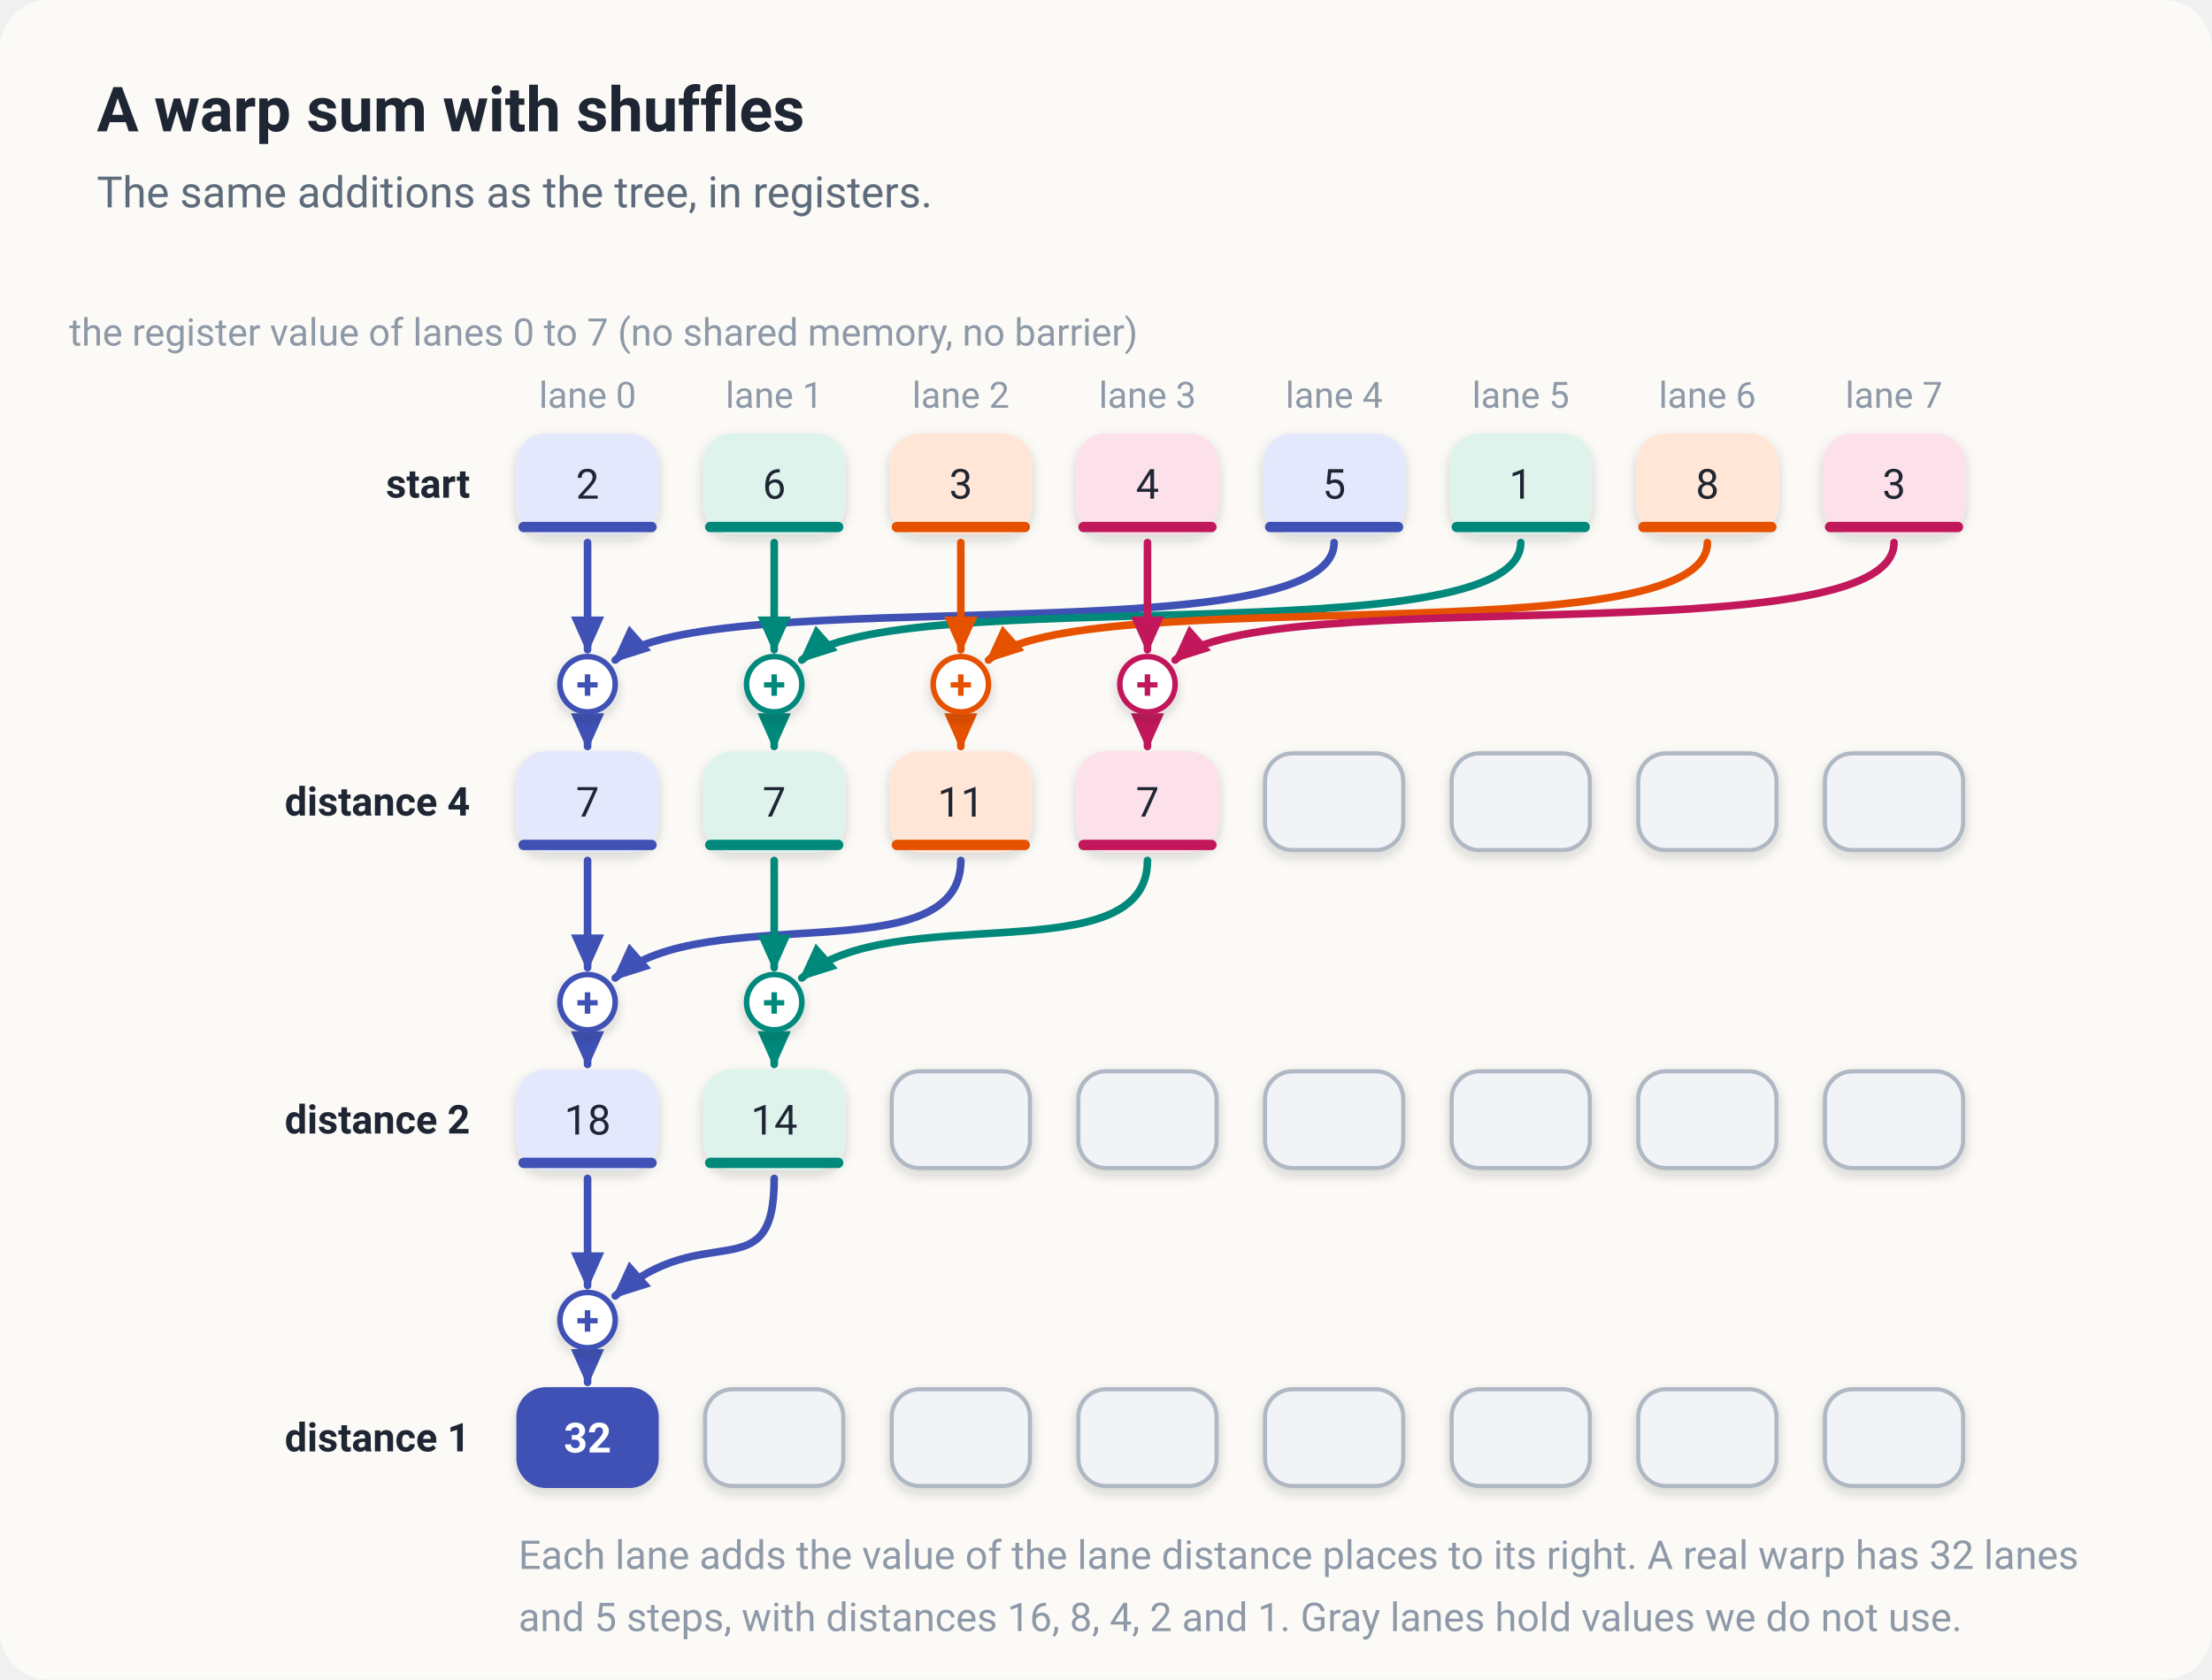
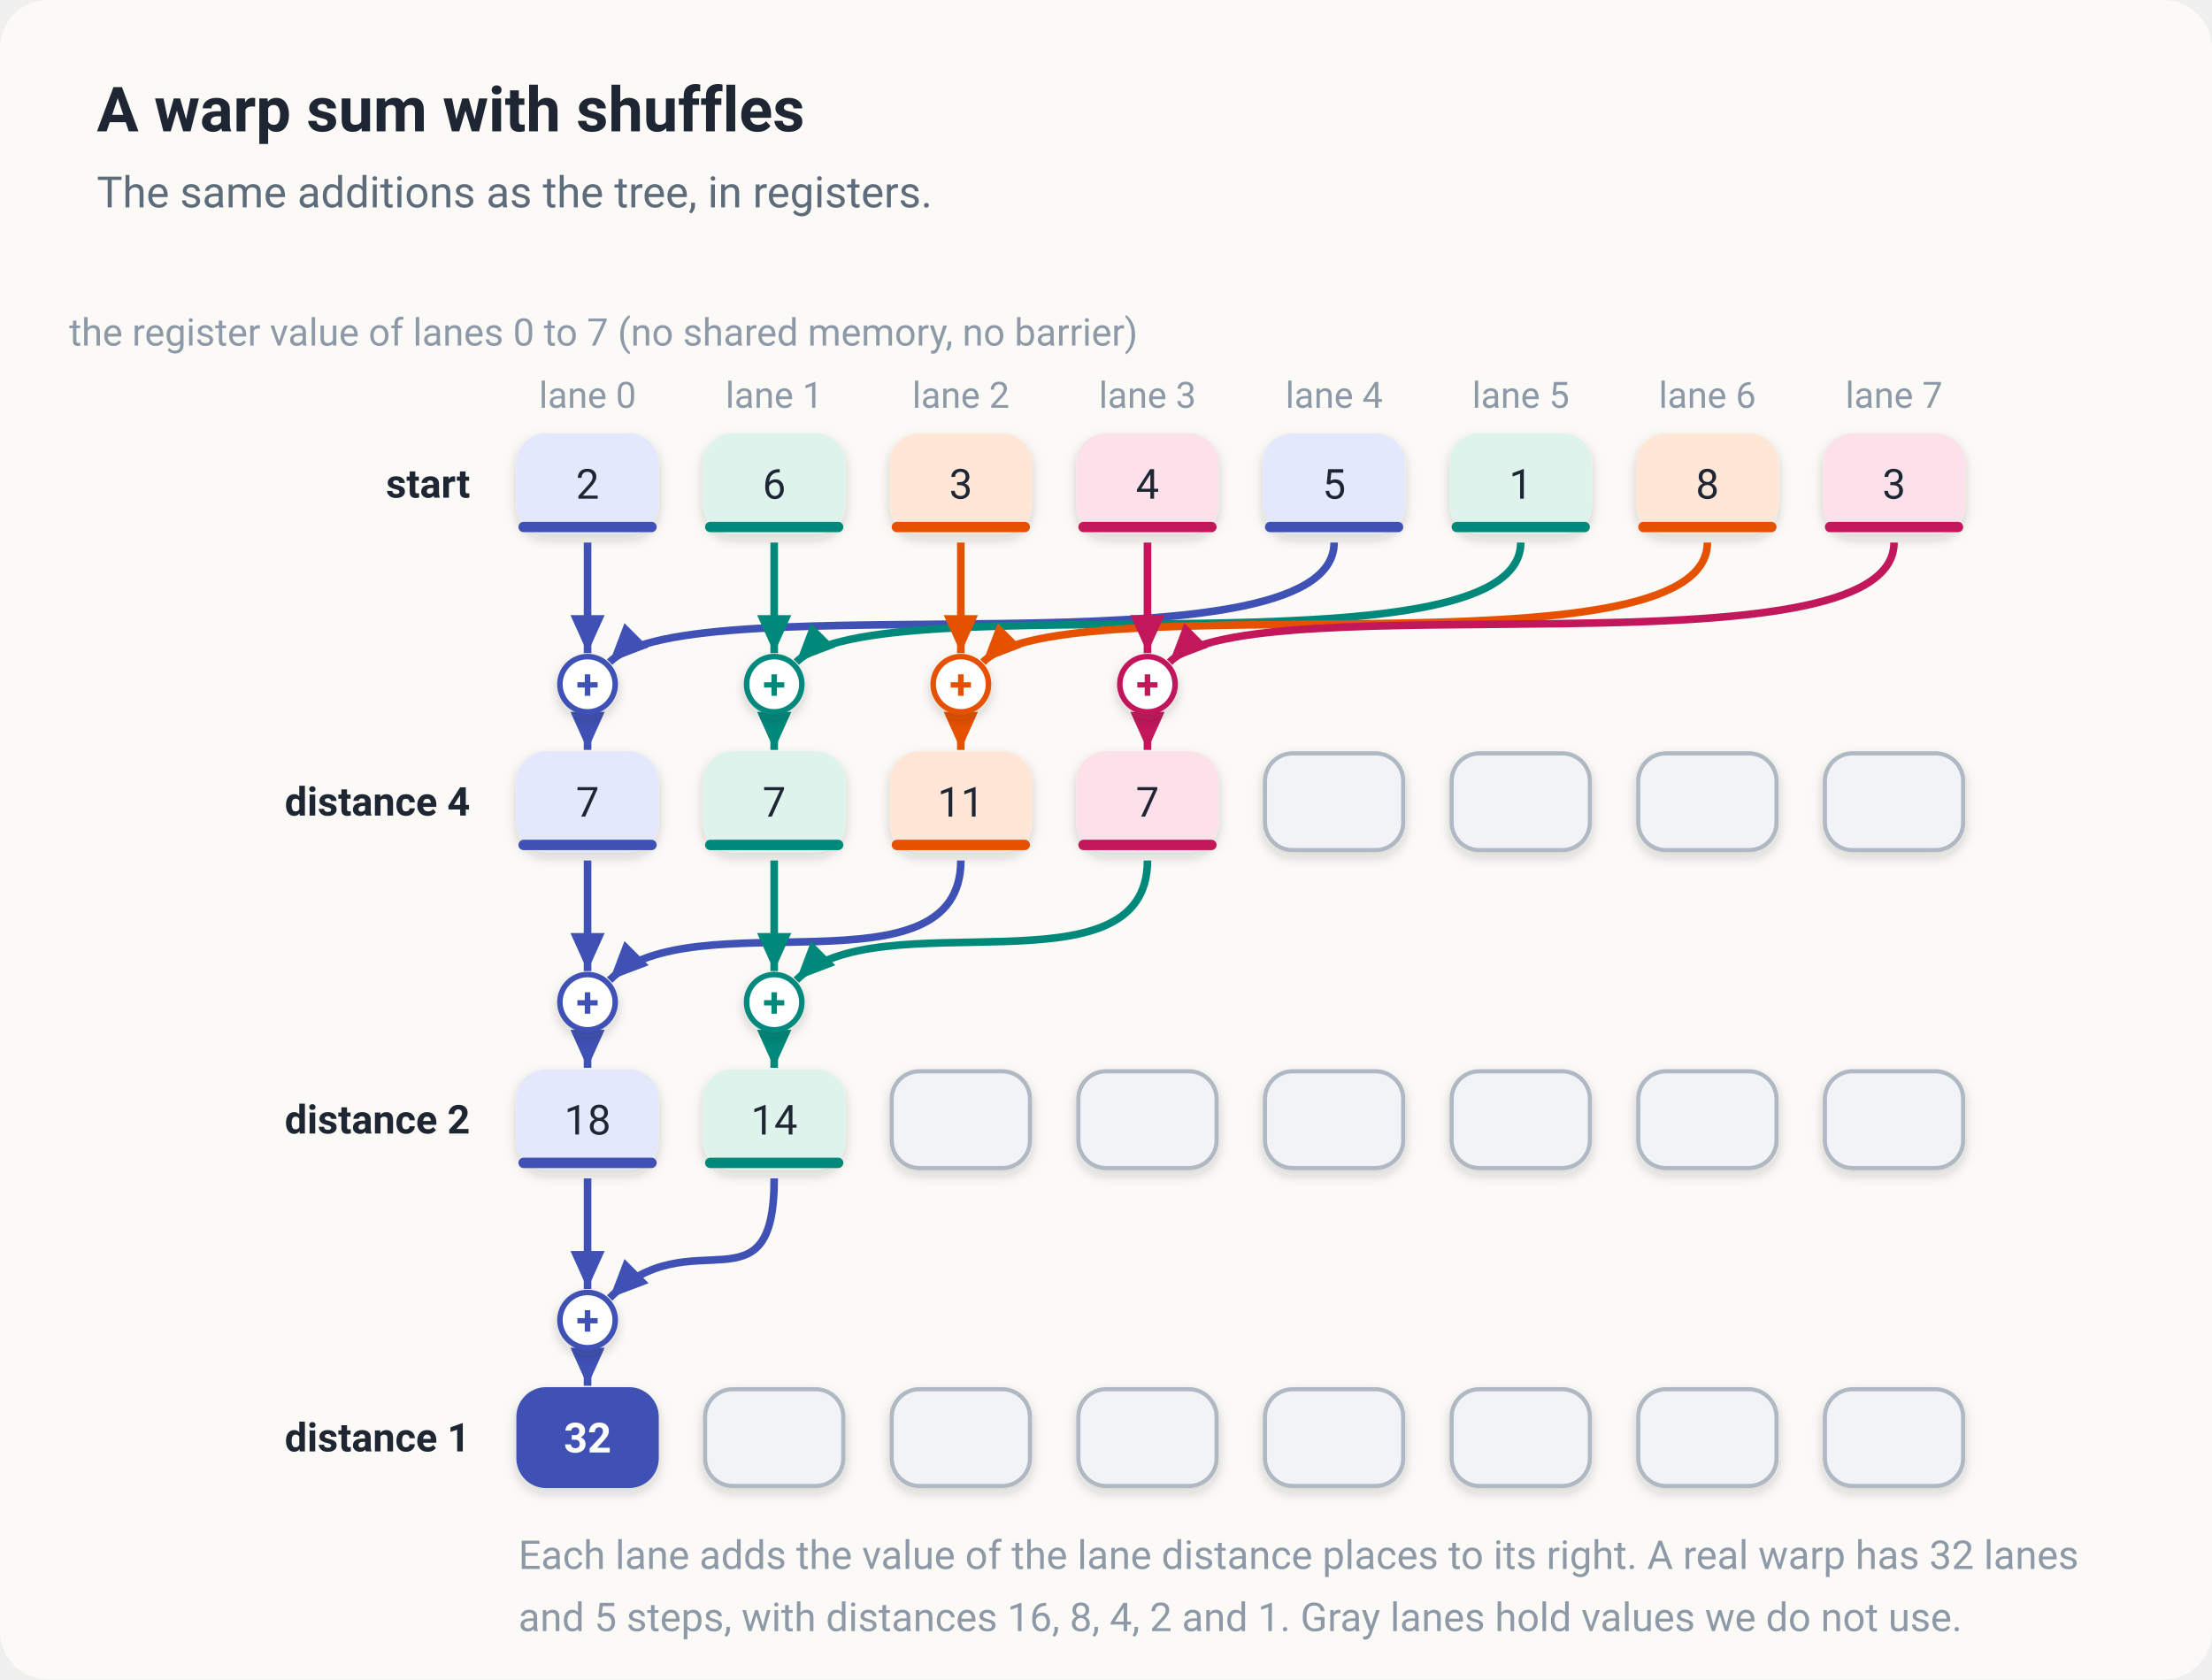
<svg xmlns="http://www.w3.org/2000/svg" viewBox="0 0 640 486" width="640" height="486" role="img" aria-label="A warp sum by shuffles, drawn on 8 lanes. The registers start as 2, 6, 3, 4, 5, 1, 8, 3. With distance 4, lanes 0 to 3 add the values of lanes 4 to 7: 7, 7, 11, 7. With distance 2: 18, 14. With distance 1: lane 0 holds 32. The same numbers as the tree in shared memory, with no shared memory and no barrier.">
  <style>
    text { font-family: Roboto, Inter, "Segoe UI", "Helvetica Neue", Arial, sans-serif; }
    .mono { font-family: "JetBrains Mono", "SF Mono", Menlo, Consolas, monospace; }
  </style>
  <defs>
-     <marker id="m-hi" viewBox="0 0 10 10" refX="8.5" refY="5" markerUnits="userSpaceOnUse" markerWidth="12" markerHeight="12" orient="auto">
-       <path d="M0.5,1 L9.5,5 L0.5,9 Z" fill="#3F51B5" />
+     <marker id="m-hi" viewBox="0 0 10 10" refX="10" refY="5" markerUnits="userSpaceOnUse" markerWidth="11" markerHeight="11" orient="auto">
+       <path d="M0,0.5 L10,5 L0,9.5 Z" fill="#3F51B5" />
    </marker>
-     <marker id="m-grey" viewBox="0 0 10 10" refX="8.5" refY="5" markerUnits="userSpaceOnUse" markerWidth="12" markerHeight="12" orient="auto">
-       <path d="M0.5,1 L9.5,5 L0.5,9 Z" fill="#8E99A8" />
+     <marker id="m-grey" viewBox="0 0 10 10" refX="10" refY="5" markerUnits="userSpaceOnUse" markerWidth="11" markerHeight="11" orient="auto">
+       <path d="M0,0.5 L10,5 L0,9.5 Z" fill="#8E99A8" />
    </marker>
-     <marker id="m-red" viewBox="0 0 10 10" refX="8.5" refY="5" markerUnits="userSpaceOnUse" markerWidth="12" markerHeight="12" orient="auto">
-       <path d="M0.5,1 L9.5,5 L0.5,9 Z" fill="#C2412D" />
+     <marker id="m-red" viewBox="0 0 10 10" refX="10" refY="5" markerUnits="userSpaceOnUse" markerWidth="11" markerHeight="11" orient="auto">
+       <path d="M0,0.5 L10,5 L0,9.5 Z" fill="#C2412D" />
    </marker>
-     <marker id="m-ink" viewBox="0 0 10 10" refX="8.5" refY="5" markerUnits="userSpaceOnUse" markerWidth="12" markerHeight="12" orient="auto">
-       <path d="M0.5,1 L9.5,5 L0.5,9 Z" fill="#1F2633" />
+     <marker id="m-ink" viewBox="0 0 10 10" refX="10" refY="5" markerUnits="userSpaceOnUse" markerWidth="11" markerHeight="11" orient="auto">
+       <path d="M0,0.5 L10,5 L0,9.5 Z" fill="#1F2633" />
    </marker>
-     <marker id="m-green" viewBox="0 0 10 10" refX="8.5" refY="5" markerUnits="userSpaceOnUse" markerWidth="12" markerHeight="12" orient="auto">
-       <path d="M0.5,1 L9.5,5 L0.5,9 Z" fill="#2E8B57" />
+     <marker id="m-green" viewBox="0 0 10 10" refX="10" refY="5" markerUnits="userSpaceOnUse" markerWidth="11" markerHeight="11" orient="auto">
+       <path d="M0,0.5 L10,5 L0,9.5 Z" fill="#2E8B57" />
    </marker>
-     <marker id="m-blue" viewBox="0 0 10 10" refX="8.5" refY="5" markerUnits="userSpaceOnUse" markerWidth="12" markerHeight="12" orient="auto">
-       <path d="M0.5,1 L9.5,5 L0.5,9 Z" fill="#3F51B5" />
+     <marker id="m-blue" viewBox="0 0 10 10" refX="10" refY="5" markerUnits="userSpaceOnUse" markerWidth="11" markerHeight="11" orient="auto">
+       <path d="M0,0.5 L10,5 L0,9.5 Z" fill="#3F51B5" />
    </marker>
-     <marker id="m-mint" viewBox="0 0 10 10" refX="8.5" refY="5" markerUnits="userSpaceOnUse" markerWidth="12" markerHeight="12" orient="auto">
-       <path d="M0.5,1 L9.5,5 L0.5,9 Z" fill="#00897B" />
+     <marker id="m-mint" viewBox="0 0 10 10" refX="10" refY="5" markerUnits="userSpaceOnUse" markerWidth="11" markerHeight="11" orient="auto">
+       <path d="M0,0.5 L10,5 L0,9.5 Z" fill="#00897B" />
    </marker>
-     <marker id="m-peach" viewBox="0 0 10 10" refX="8.5" refY="5" markerUnits="userSpaceOnUse" markerWidth="12" markerHeight="12" orient="auto">
-       <path d="M0.5,1 L9.5,5 L0.5,9 Z" fill="#E65100" />
+     <marker id="m-peach" viewBox="0 0 10 10" refX="10" refY="5" markerUnits="userSpaceOnUse" markerWidth="11" markerHeight="11" orient="auto">
+       <path d="M0,0.5 L10,5 L0,9.5 Z" fill="#E65100" />
    </marker>
-     <marker id="m-pink" viewBox="0 0 10 10" refX="8.5" refY="5" markerUnits="userSpaceOnUse" markerWidth="12" markerHeight="12" orient="auto">
-       <path d="M0.5,1 L9.5,5 L0.5,9 Z" fill="#C2185B" />
+     <marker id="m-pink" viewBox="0 0 10 10" refX="10" refY="5" markerUnits="userSpaceOnUse" markerWidth="11" markerHeight="11" orient="auto">
+       <path d="M0,0.5 L10,5 L0,9.5 Z" fill="#C2185B" />
    </marker>
    <filter id="elev" x="-20%" y="-20%" width="140%" height="160%">
      <feDropShadow dx="0" dy="1.5" stdDeviation="1.6" flood-color="#1F2633" flood-opacity="0.18" />
    </filter>
  </defs>
  <rect width="640" height="486" rx="14" fill="#FBFAF6" />
  <text x="28.0" y="38.0" font-size="18" fill="#1F2633" text-anchor="start" font-weight="700" xml:space="preserve">A warp sum with shuffles</text>
  <text x="28.0" y="60.0" font-size="12.5" fill="#5D6B7A" text-anchor="start" font-weight="400" xml:space="preserve">The same additions as the tree, in registers.</text>
  <g transform="translate(0,78)">
    <text x="20.0" y="22.0" font-size="11" fill="#8E99A8" text-anchor="start" font-weight="400" xml:space="preserve">the register value of lanes 0 to 7 (no shared memory, no barrier)</text>
    <text x="170.0" y="40.0" font-size="10.5" fill="#8E99A8" text-anchor="middle" font-weight="400" xml:space="preserve">lane 0</text>
    <text x="224.0" y="40.0" font-size="10.5" fill="#8E99A8" text-anchor="middle" font-weight="400" xml:space="preserve">lane 1</text>
    <text x="278.0" y="40.0" font-size="10.5" fill="#8E99A8" text-anchor="middle" font-weight="400" xml:space="preserve">lane 2</text>
    <text x="332.0" y="40.0" font-size="10.5" fill="#8E99A8" text-anchor="middle" font-weight="400" xml:space="preserve">lane 3</text>
    <text x="386.0" y="40.0" font-size="10.5" fill="#8E99A8" text-anchor="middle" font-weight="400" xml:space="preserve">lane 4</text>
    <text x="440.0" y="40.0" font-size="10.5" fill="#8E99A8" text-anchor="middle" font-weight="400" xml:space="preserve">lane 5</text>
    <text x="494.0" y="40.0" font-size="10.5" fill="#8E99A8" text-anchor="middle" font-weight="400" xml:space="preserve">lane 6</text>
    <text x="548.0" y="40.0" font-size="10.5" fill="#8E99A8" text-anchor="middle" font-weight="400" xml:space="preserve">lane 7</text>
    <rect x="150.0" y="48.0" width="40.0" height="28.0" rx="8" fill="#E3E8FD" stroke="#E3E8FD" stroke-width="1.2" filter="url(#elev)" />
    <rect x="150.0" y="73.0" width="40.0" height="3" rx="1.5" fill="#3F51B5" />
    <text x="170.0" y="66.3" font-size="12" fill="#1F2633" text-anchor="middle" font-weight="400" xml:space="preserve">2</text>
    <rect x="204.0" y="48.0" width="40.0" height="28.0" rx="8" fill="#DDF3EC" stroke="#DDF3EC" stroke-width="1.2" filter="url(#elev)" />
    <rect x="204.0" y="73.0" width="40.0" height="3" rx="1.5" fill="#00897B" />
    <text x="224.0" y="66.3" font-size="12" fill="#1F2633" text-anchor="middle" font-weight="400" xml:space="preserve">6</text>
    <rect x="258.0" y="48.0" width="40.0" height="28.0" rx="8" fill="#FFE6D6" stroke="#FFE6D6" stroke-width="1.2" filter="url(#elev)" />
    <rect x="258.0" y="73.0" width="40.0" height="3" rx="1.5" fill="#E65100" />
    <text x="278.0" y="66.3" font-size="12" fill="#1F2633" text-anchor="middle" font-weight="400" xml:space="preserve">3</text>
    <rect x="312.0" y="48.0" width="40.0" height="28.0" rx="8" fill="#FCE0EA" stroke="#FCE0EA" stroke-width="1.2" filter="url(#elev)" />
    <rect x="312.0" y="73.0" width="40.0" height="3" rx="1.5" fill="#C2185B" />
    <text x="332.0" y="66.3" font-size="12" fill="#1F2633" text-anchor="middle" font-weight="400" xml:space="preserve">4</text>
    <rect x="366.0" y="48.0" width="40.0" height="28.0" rx="8" fill="#E3E8FD" stroke="#E3E8FD" stroke-width="1.2" filter="url(#elev)" />
    <rect x="366.0" y="73.0" width="40.0" height="3" rx="1.5" fill="#3F51B5" />
    <text x="386.0" y="66.3" font-size="12" fill="#1F2633" text-anchor="middle" font-weight="400" xml:space="preserve">5</text>
    <rect x="420.0" y="48.0" width="40.0" height="28.0" rx="8" fill="#DDF3EC" stroke="#DDF3EC" stroke-width="1.2" filter="url(#elev)" />
    <rect x="420.0" y="73.0" width="40.0" height="3" rx="1.5" fill="#00897B" />
    <text x="440.0" y="66.3" font-size="12" fill="#1F2633" text-anchor="middle" font-weight="400" xml:space="preserve">1</text>
    <rect x="474.0" y="48.0" width="40.0" height="28.0" rx="8" fill="#FFE6D6" stroke="#FFE6D6" stroke-width="1.2" filter="url(#elev)" />
    <rect x="474.0" y="73.0" width="40.0" height="3" rx="1.5" fill="#E65100" />
    <text x="494.0" y="66.3" font-size="12" fill="#1F2633" text-anchor="middle" font-weight="400" xml:space="preserve">8</text>
    <rect x="528.0" y="48.0" width="40.0" height="28.0" rx="8" fill="#FCE0EA" stroke="#FCE0EA" stroke-width="1.2" filter="url(#elev)" />
    <rect x="528.0" y="73.0" width="40.0" height="3" rx="1.5" fill="#C2185B" />
    <text x="548.0" y="66.3" font-size="12" fill="#1F2633" text-anchor="middle" font-weight="400" xml:space="preserve">3</text>
    <text x="136.0" y="66.0" font-size="11.5" fill="#1F2633" text-anchor="end" font-weight="600" xml:space="preserve">start</text>
-     <path d="M170.0,79 L170.0,110" fill="none" stroke="#3F51B5" stroke-width="2.2" stroke-linecap="round" marker-end="url(#m-blue)" />
-     <path d="M386.0,79 C386.0,112 204.0,90 178.0,113" fill="none" stroke="#3F51B5" stroke-width="2.2" stroke-linecap="round" marker-end="url(#m-blue)" />
-     <path d="M170.0,128 L170.0,138" fill="none" stroke="#3F51B5" stroke-width="2.2" stroke-linecap="round" marker-end="url(#m-blue)" />
+     <path d="M170.0,79 L170.0,111" fill="none" stroke="#3F51B5" stroke-width="2.2" marker-end="url(#m-blue)" />
+     <path d="M386.0,79 C386.0,119 200.0,90.0 176.4,113.6" fill="none" stroke="#3F51B5" stroke-width="2.2" marker-end="url(#m-blue)" />
+     <path d="M170.0,128 L170.0,139" fill="none" stroke="#3F51B5" stroke-width="2.2" marker-end="url(#m-blue)" />
    <circle cx="170.0" cy="120.0" r="8" fill="#FFFFFF" stroke="#3F51B5" stroke-width="1.6" filter="url(#elev)" />
    <text x="170.0" y="124.2" font-size="12" fill="#3F51B5" text-anchor="middle" font-weight="700" xml:space="preserve">+</text>
-     <path d="M224.0,79 L224.0,110" fill="none" stroke="#00897B" stroke-width="2.2" stroke-linecap="round" marker-end="url(#m-mint)" />
-     <path d="M440.0,79 C440.0,112 258.0,90 232.0,113" fill="none" stroke="#00897B" stroke-width="2.2" stroke-linecap="round" marker-end="url(#m-mint)" />
-     <path d="M224.0,128 L224.0,138" fill="none" stroke="#00897B" stroke-width="2.2" stroke-linecap="round" marker-end="url(#m-mint)" />
+     <path d="M224.0,79 L224.0,111" fill="none" stroke="#00897B" stroke-width="2.2" marker-end="url(#m-mint)" />
+     <path d="M440.0,79 C440.0,119 254.0,90.0 230.4,113.6" fill="none" stroke="#00897B" stroke-width="2.2" marker-end="url(#m-mint)" />
+     <path d="M224.0,128 L224.0,139" fill="none" stroke="#00897B" stroke-width="2.2" marker-end="url(#m-mint)" />
    <circle cx="224.0" cy="120.0" r="8" fill="#FFFFFF" stroke="#00897B" stroke-width="1.6" filter="url(#elev)" />
    <text x="224.0" y="124.2" font-size="12" fill="#00897B" text-anchor="middle" font-weight="700" xml:space="preserve">+</text>
-     <path d="M278.0,79 L278.0,110" fill="none" stroke="#E65100" stroke-width="2.2" stroke-linecap="round" marker-end="url(#m-peach)" />
-     <path d="M494.0,79 C494.0,112 312.0,90 286.0,113" fill="none" stroke="#E65100" stroke-width="2.2" stroke-linecap="round" marker-end="url(#m-peach)" />
-     <path d="M278.0,128 L278.0,138" fill="none" stroke="#E65100" stroke-width="2.2" stroke-linecap="round" marker-end="url(#m-peach)" />
+     <path d="M278.0,79 L278.0,111" fill="none" stroke="#E65100" stroke-width="2.2" marker-end="url(#m-peach)" />
+     <path d="M494.0,79 C494.0,119 308.0,90.0 284.4,113.6" fill="none" stroke="#E65100" stroke-width="2.2" marker-end="url(#m-peach)" />
+     <path d="M278.0,128 L278.0,139" fill="none" stroke="#E65100" stroke-width="2.2" marker-end="url(#m-peach)" />
    <circle cx="278.0" cy="120.0" r="8" fill="#FFFFFF" stroke="#E65100" stroke-width="1.6" filter="url(#elev)" />
    <text x="278.0" y="124.2" font-size="12" fill="#E65100" text-anchor="middle" font-weight="700" xml:space="preserve">+</text>
-     <path d="M332.0,79 L332.0,110" fill="none" stroke="#C2185B" stroke-width="2.2" stroke-linecap="round" marker-end="url(#m-pink)" />
-     <path d="M548.0,79 C548.0,112 366.0,90 340.0,113" fill="none" stroke="#C2185B" stroke-width="2.2" stroke-linecap="round" marker-end="url(#m-pink)" />
-     <path d="M332.0,128 L332.0,138" fill="none" stroke="#C2185B" stroke-width="2.2" stroke-linecap="round" marker-end="url(#m-pink)" />
+     <path d="M332.0,79 L332.0,111" fill="none" stroke="#C2185B" stroke-width="2.2" marker-end="url(#m-pink)" />
+     <path d="M548.0,79 C548.0,119 362.0,90.0 338.4,113.6" fill="none" stroke="#C2185B" stroke-width="2.2" marker-end="url(#m-pink)" />
+     <path d="M332.0,128 L332.0,139" fill="none" stroke="#C2185B" stroke-width="2.2" marker-end="url(#m-pink)" />
    <circle cx="332.0" cy="120.0" r="8" fill="#FFFFFF" stroke="#C2185B" stroke-width="1.6" filter="url(#elev)" />
    <text x="332.0" y="124.2" font-size="12" fill="#C2185B" text-anchor="middle" font-weight="700" xml:space="preserve">+</text>
    <rect x="150.0" y="140.0" width="40.0" height="28.0" rx="8" fill="#E3E8FD" stroke="#E3E8FD" stroke-width="1.2" filter="url(#elev)" />
    <rect x="150.0" y="165.0" width="40.0" height="3" rx="1.5" fill="#3F51B5" />
    <text x="170.0" y="158.3" font-size="12" fill="#1F2633" text-anchor="middle" font-weight="400" xml:space="preserve">7</text>
    <rect x="204.0" y="140.0" width="40.0" height="28.0" rx="8" fill="#DDF3EC" stroke="#DDF3EC" stroke-width="1.2" filter="url(#elev)" />
    <rect x="204.0" y="165.0" width="40.0" height="3" rx="1.5" fill="#00897B" />
    <text x="224.0" y="158.3" font-size="12" fill="#1F2633" text-anchor="middle" font-weight="400" xml:space="preserve">7</text>
    <rect x="258.0" y="140.0" width="40.0" height="28.0" rx="8" fill="#FFE6D6" stroke="#FFE6D6" stroke-width="1.2" filter="url(#elev)" />
    <rect x="258.0" y="165.0" width="40.0" height="3" rx="1.5" fill="#E65100" />
    <text x="278.0" y="158.3" font-size="12" fill="#1F2633" text-anchor="middle" font-weight="400" xml:space="preserve">11</text>
    <rect x="312.0" y="140.0" width="40.0" height="28.0" rx="8" fill="#FCE0EA" stroke="#FCE0EA" stroke-width="1.2" filter="url(#elev)" />
    <rect x="312.0" y="165.0" width="40.0" height="3" rx="1.5" fill="#C2185B" />
    <text x="332.0" y="158.3" font-size="12" fill="#1F2633" text-anchor="middle" font-weight="400" xml:space="preserve">7</text>
    <rect x="366.0" y="140.0" width="40.0" height="28.0" rx="8" fill="#F1F3F6" stroke="#B0B8C4" stroke-width="1.2" filter="url(#elev)" />
    <text x="386.0" y="158.3" font-size="12" fill="#1F2633" text-anchor="middle" font-weight="400" xml:space="preserve" />
    <rect x="420.0" y="140.0" width="40.0" height="28.0" rx="8" fill="#F1F3F6" stroke="#B0B8C4" stroke-width="1.2" filter="url(#elev)" />
    <text x="440.0" y="158.3" font-size="12" fill="#1F2633" text-anchor="middle" font-weight="400" xml:space="preserve" />
    <rect x="474.0" y="140.0" width="40.0" height="28.0" rx="8" fill="#F1F3F6" stroke="#B0B8C4" stroke-width="1.2" filter="url(#elev)" />
    <text x="494.0" y="158.3" font-size="12" fill="#1F2633" text-anchor="middle" font-weight="400" xml:space="preserve" />
    <rect x="528.0" y="140.0" width="40.0" height="28.0" rx="8" fill="#F1F3F6" stroke="#B0B8C4" stroke-width="1.2" filter="url(#elev)" />
    <text x="548.0" y="158.3" font-size="12" fill="#1F2633" text-anchor="middle" font-weight="400" xml:space="preserve" />
    <text x="136.0" y="158.0" font-size="11.5" fill="#1F2633" text-anchor="end" font-weight="600" xml:space="preserve">distance 4</text>
-     <path d="M170.0,171 L170.0,202" fill="none" stroke="#3F51B5" stroke-width="2.2" stroke-linecap="round" marker-end="url(#m-blue)" />
-     <path d="M278.0,171 C278.0,204 204.0,182 178.0,205" fill="none" stroke="#3F51B5" stroke-width="2.2" stroke-linecap="round" marker-end="url(#m-blue)" />
-     <path d="M170.0,220 L170.0,230" fill="none" stroke="#3F51B5" stroke-width="2.2" stroke-linecap="round" marker-end="url(#m-blue)" />
+     <path d="M170.0,171 L170.0,203" fill="none" stroke="#3F51B5" stroke-width="2.2" marker-end="url(#m-blue)" />
+     <path d="M278.0,171 C278.0,211 200.0,182.0 176.4,205.6" fill="none" stroke="#3F51B5" stroke-width="2.2" marker-end="url(#m-blue)" />
+     <path d="M170.0,220 L170.0,231" fill="none" stroke="#3F51B5" stroke-width="2.2" marker-end="url(#m-blue)" />
    <circle cx="170.0" cy="212.0" r="8" fill="#FFFFFF" stroke="#3F51B5" stroke-width="1.6" filter="url(#elev)" />
    <text x="170.0" y="216.2" font-size="12" fill="#3F51B5" text-anchor="middle" font-weight="700" xml:space="preserve">+</text>
-     <path d="M224.0,171 L224.0,202" fill="none" stroke="#00897B" stroke-width="2.2" stroke-linecap="round" marker-end="url(#m-mint)" />
-     <path d="M332.0,171 C332.0,204 258.0,182 232.0,205" fill="none" stroke="#00897B" stroke-width="2.2" stroke-linecap="round" marker-end="url(#m-mint)" />
-     <path d="M224.0,220 L224.0,230" fill="none" stroke="#00897B" stroke-width="2.2" stroke-linecap="round" marker-end="url(#m-mint)" />
+     <path d="M224.0,171 L224.0,203" fill="none" stroke="#00897B" stroke-width="2.2" marker-end="url(#m-mint)" />
+     <path d="M332.0,171 C332.0,211 254.0,182.0 230.4,205.6" fill="none" stroke="#00897B" stroke-width="2.2" marker-end="url(#m-mint)" />
+     <path d="M224.0,220 L224.0,231" fill="none" stroke="#00897B" stroke-width="2.2" marker-end="url(#m-mint)" />
    <circle cx="224.0" cy="212.0" r="8" fill="#FFFFFF" stroke="#00897B" stroke-width="1.6" filter="url(#elev)" />
    <text x="224.0" y="216.2" font-size="12" fill="#00897B" text-anchor="middle" font-weight="700" xml:space="preserve">+</text>
    <rect x="150.0" y="232.0" width="40.0" height="28.0" rx="8" fill="#E3E8FD" stroke="#E3E8FD" stroke-width="1.2" filter="url(#elev)" />
    <rect x="150.0" y="257.0" width="40.0" height="3" rx="1.5" fill="#3F51B5" />
    <text x="170.0" y="250.3" font-size="12" fill="#1F2633" text-anchor="middle" font-weight="400" xml:space="preserve">18</text>
    <rect x="204.0" y="232.0" width="40.0" height="28.0" rx="8" fill="#DDF3EC" stroke="#DDF3EC" stroke-width="1.2" filter="url(#elev)" />
    <rect x="204.0" y="257.0" width="40.0" height="3" rx="1.5" fill="#00897B" />
    <text x="224.0" y="250.3" font-size="12" fill="#1F2633" text-anchor="middle" font-weight="400" xml:space="preserve">14</text>
    <rect x="258.0" y="232.0" width="40.0" height="28.0" rx="8" fill="#F1F3F6" stroke="#B0B8C4" stroke-width="1.2" filter="url(#elev)" />
    <text x="278.0" y="250.3" font-size="12" fill="#1F2633" text-anchor="middle" font-weight="400" xml:space="preserve" />
    <rect x="312.0" y="232.0" width="40.0" height="28.0" rx="8" fill="#F1F3F6" stroke="#B0B8C4" stroke-width="1.2" filter="url(#elev)" />
    <text x="332.0" y="250.3" font-size="12" fill="#1F2633" text-anchor="middle" font-weight="400" xml:space="preserve" />
    <rect x="366.0" y="232.0" width="40.0" height="28.0" rx="8" fill="#F1F3F6" stroke="#B0B8C4" stroke-width="1.2" filter="url(#elev)" />
    <text x="386.0" y="250.3" font-size="12" fill="#1F2633" text-anchor="middle" font-weight="400" xml:space="preserve" />
    <rect x="420.0" y="232.0" width="40.0" height="28.0" rx="8" fill="#F1F3F6" stroke="#B0B8C4" stroke-width="1.2" filter="url(#elev)" />
    <text x="440.0" y="250.3" font-size="12" fill="#1F2633" text-anchor="middle" font-weight="400" xml:space="preserve" />
    <rect x="474.0" y="232.0" width="40.0" height="28.0" rx="8" fill="#F1F3F6" stroke="#B0B8C4" stroke-width="1.2" filter="url(#elev)" />
    <text x="494.0" y="250.3" font-size="12" fill="#1F2633" text-anchor="middle" font-weight="400" xml:space="preserve" />
    <rect x="528.0" y="232.0" width="40.0" height="28.0" rx="8" fill="#F1F3F6" stroke="#B0B8C4" stroke-width="1.2" filter="url(#elev)" />
    <text x="548.0" y="250.3" font-size="12" fill="#1F2633" text-anchor="middle" font-weight="400" xml:space="preserve" />
    <text x="136.0" y="250.0" font-size="11.5" fill="#1F2633" text-anchor="end" font-weight="600" xml:space="preserve">distance 2</text>
-     <path d="M170.0,263 L170.0,294" fill="none" stroke="#3F51B5" stroke-width="2.2" stroke-linecap="round" marker-end="url(#m-blue)" />
-     <path d="M224.0,263 C224.0,296 204.0,274 178.0,297" fill="none" stroke="#3F51B5" stroke-width="2.2" stroke-linecap="round" marker-end="url(#m-blue)" />
-     <path d="M170.0,312 L170.0,322" fill="none" stroke="#3F51B5" stroke-width="2.2" stroke-linecap="round" marker-end="url(#m-blue)" />
+     <path d="M170.0,263 L170.0,295" fill="none" stroke="#3F51B5" stroke-width="2.2" marker-end="url(#m-blue)" />
+     <path d="M224.0,263 C224.0,303 200.0,274.0 176.4,297.6" fill="none" stroke="#3F51B5" stroke-width="2.2" marker-end="url(#m-blue)" />
+     <path d="M170.0,312 L170.0,323" fill="none" stroke="#3F51B5" stroke-width="2.2" marker-end="url(#m-blue)" />
    <circle cx="170.0" cy="304.0" r="8" fill="#FFFFFF" stroke="#3F51B5" stroke-width="1.6" filter="url(#elev)" />
    <text x="170.0" y="308.2" font-size="12" fill="#3F51B5" text-anchor="middle" font-weight="700" xml:space="preserve">+</text>
    <rect x="150.0" y="324.0" width="40.0" height="28.0" rx="8" fill="#3F51B5" stroke="#3F51B5" stroke-width="1.2" filter="url(#elev)" />
    <text x="170.0" y="342.3" font-size="12" fill="#FFFFFF" text-anchor="middle" font-weight="700" xml:space="preserve">32</text>
    <rect x="204.0" y="324.0" width="40.0" height="28.0" rx="8" fill="#F1F3F6" stroke="#B0B8C4" stroke-width="1.2" filter="url(#elev)" />
    <text x="224.0" y="342.3" font-size="12" fill="#1F2633" text-anchor="middle" font-weight="400" xml:space="preserve" />
    <rect x="258.0" y="324.0" width="40.0" height="28.0" rx="8" fill="#F1F3F6" stroke="#B0B8C4" stroke-width="1.2" filter="url(#elev)" />
    <text x="278.0" y="342.3" font-size="12" fill="#1F2633" text-anchor="middle" font-weight="400" xml:space="preserve" />
    <rect x="312.0" y="324.0" width="40.0" height="28.0" rx="8" fill="#F1F3F6" stroke="#B0B8C4" stroke-width="1.2" filter="url(#elev)" />
    <text x="332.0" y="342.3" font-size="12" fill="#1F2633" text-anchor="middle" font-weight="400" xml:space="preserve" />
    <rect x="366.0" y="324.0" width="40.0" height="28.0" rx="8" fill="#F1F3F6" stroke="#B0B8C4" stroke-width="1.2" filter="url(#elev)" />
    <text x="386.0" y="342.3" font-size="12" fill="#1F2633" text-anchor="middle" font-weight="400" xml:space="preserve" />
    <rect x="420.0" y="324.0" width="40.0" height="28.0" rx="8" fill="#F1F3F6" stroke="#B0B8C4" stroke-width="1.2" filter="url(#elev)" />
    <text x="440.0" y="342.3" font-size="12" fill="#1F2633" text-anchor="middle" font-weight="400" xml:space="preserve" />
    <rect x="474.0" y="324.0" width="40.0" height="28.0" rx="8" fill="#F1F3F6" stroke="#B0B8C4" stroke-width="1.2" filter="url(#elev)" />
    <text x="494.0" y="342.3" font-size="12" fill="#1F2633" text-anchor="middle" font-weight="400" xml:space="preserve" />
    <rect x="528.0" y="324.0" width="40.0" height="28.0" rx="8" fill="#F1F3F6" stroke="#B0B8C4" stroke-width="1.2" filter="url(#elev)" />
    <text x="548.0" y="342.3" font-size="12" fill="#1F2633" text-anchor="middle" font-weight="400" xml:space="preserve" />
    <text x="136.0" y="342.0" font-size="11.5" fill="#1F2633" text-anchor="end" font-weight="600" xml:space="preserve">distance 1</text>
    <text x="150.0" y="376.0" font-size="11.5" fill="#8E99A8" text-anchor="start" font-weight="400" xml:space="preserve">Each lane adds the value of the lane distance places to its right. A real warp has 32 lanes</text>
    <text x="150.0" y="394.0" font-size="11.5" fill="#8E99A8" text-anchor="start" font-weight="400" xml:space="preserve">and 5 steps, with distances 16, 8, 4, 2 and 1. Gray lanes hold values we do not use.</text>
  </g>
</svg>
